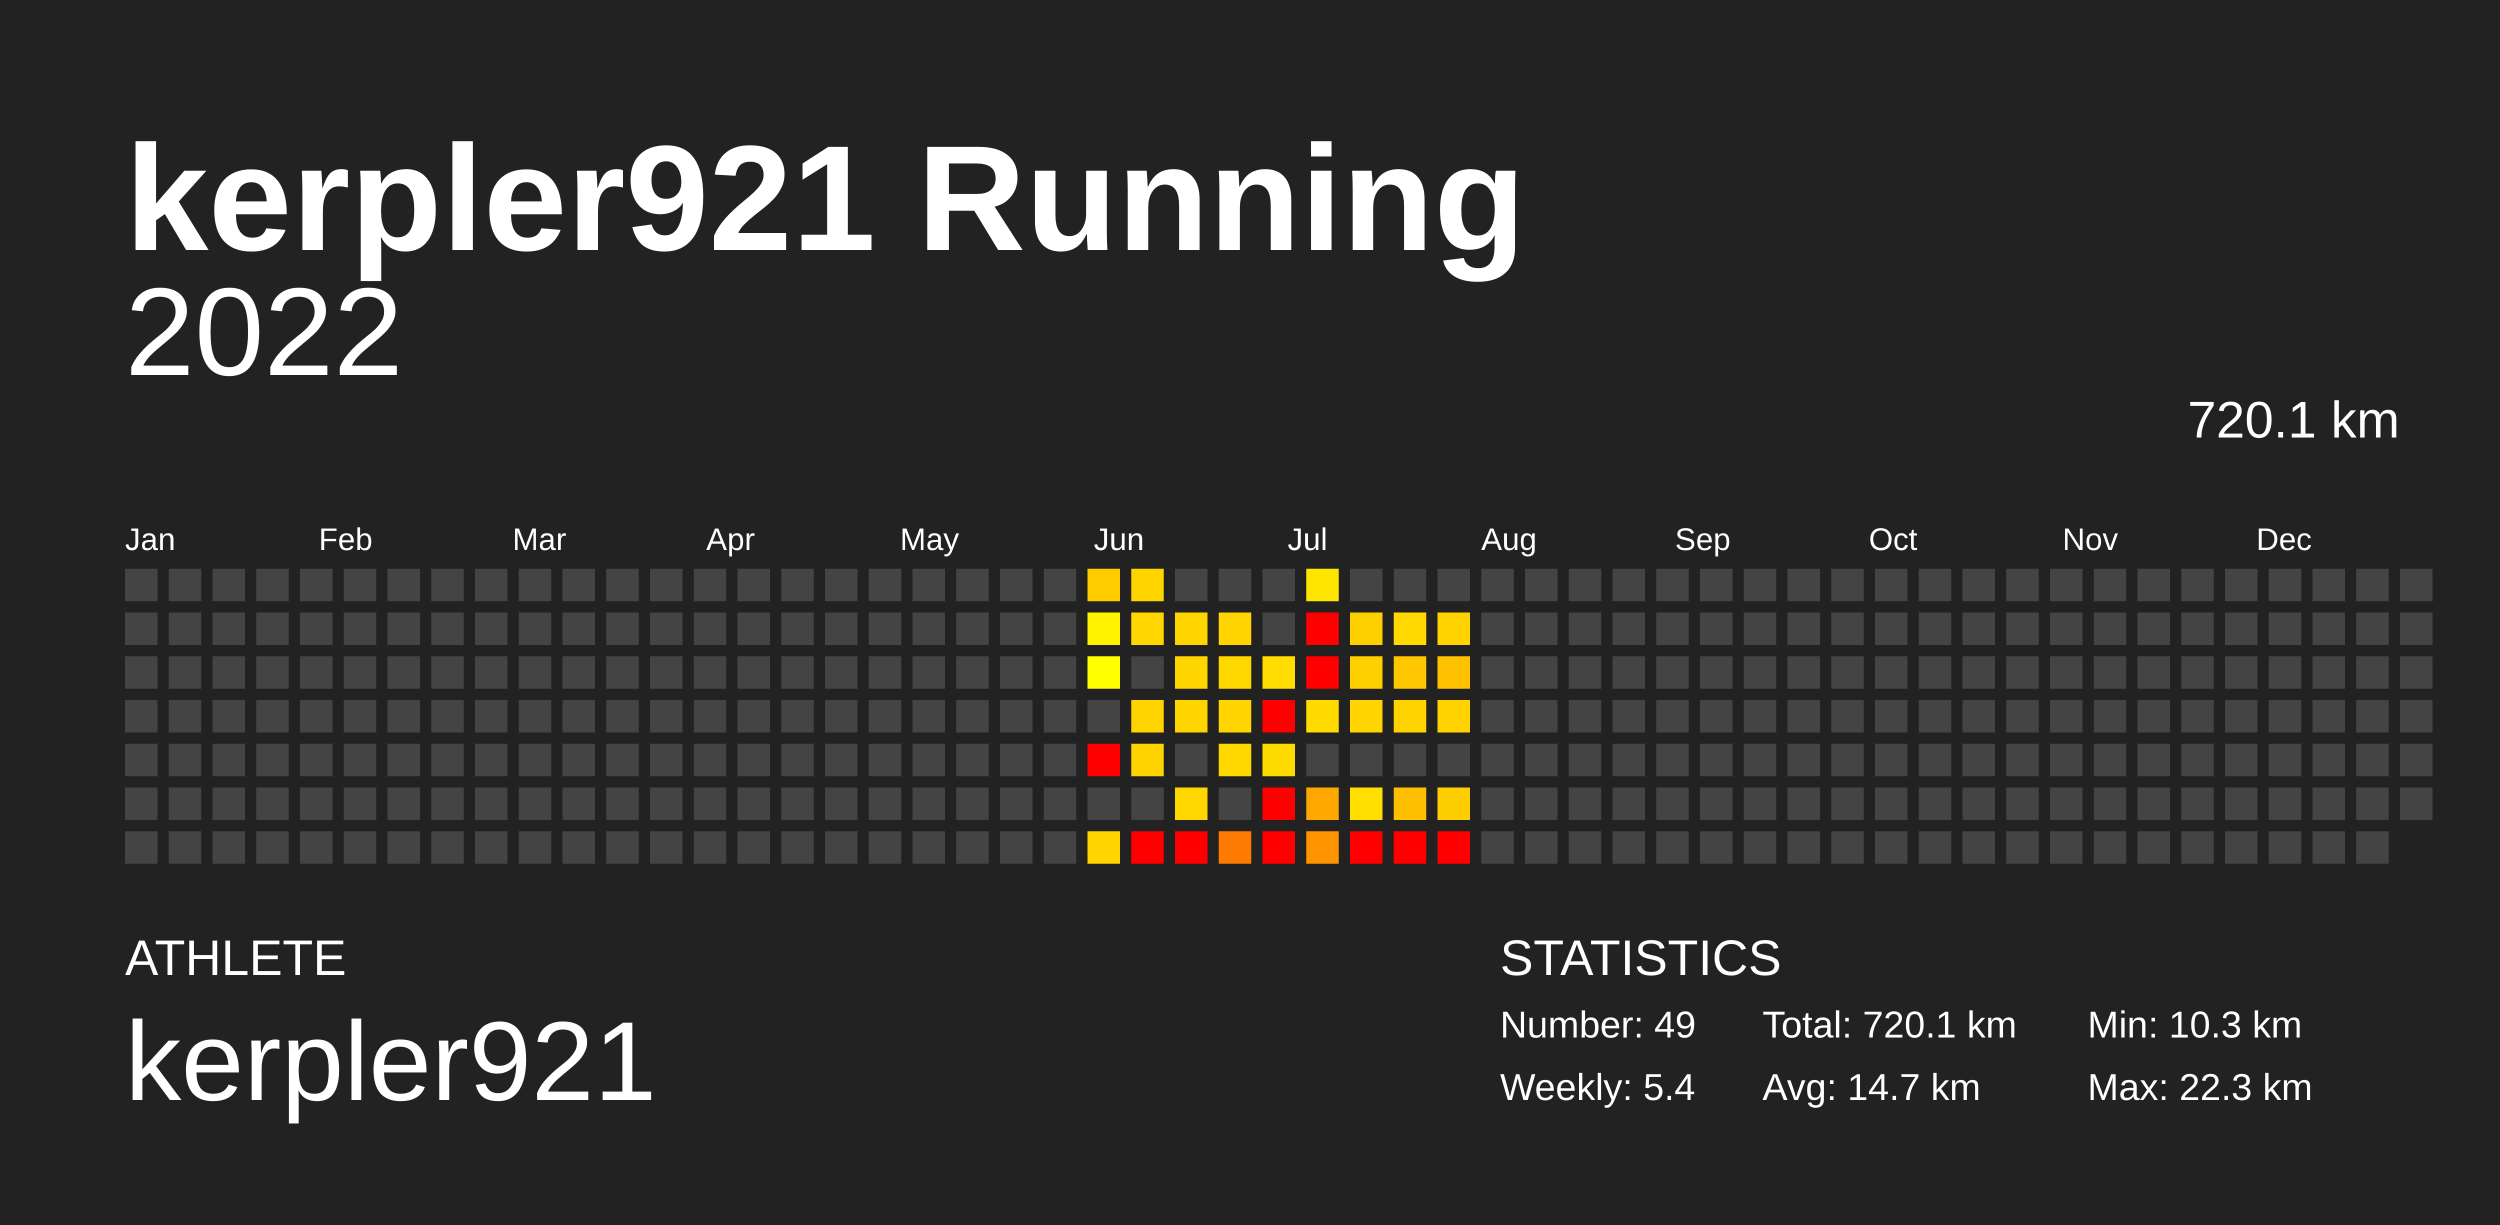
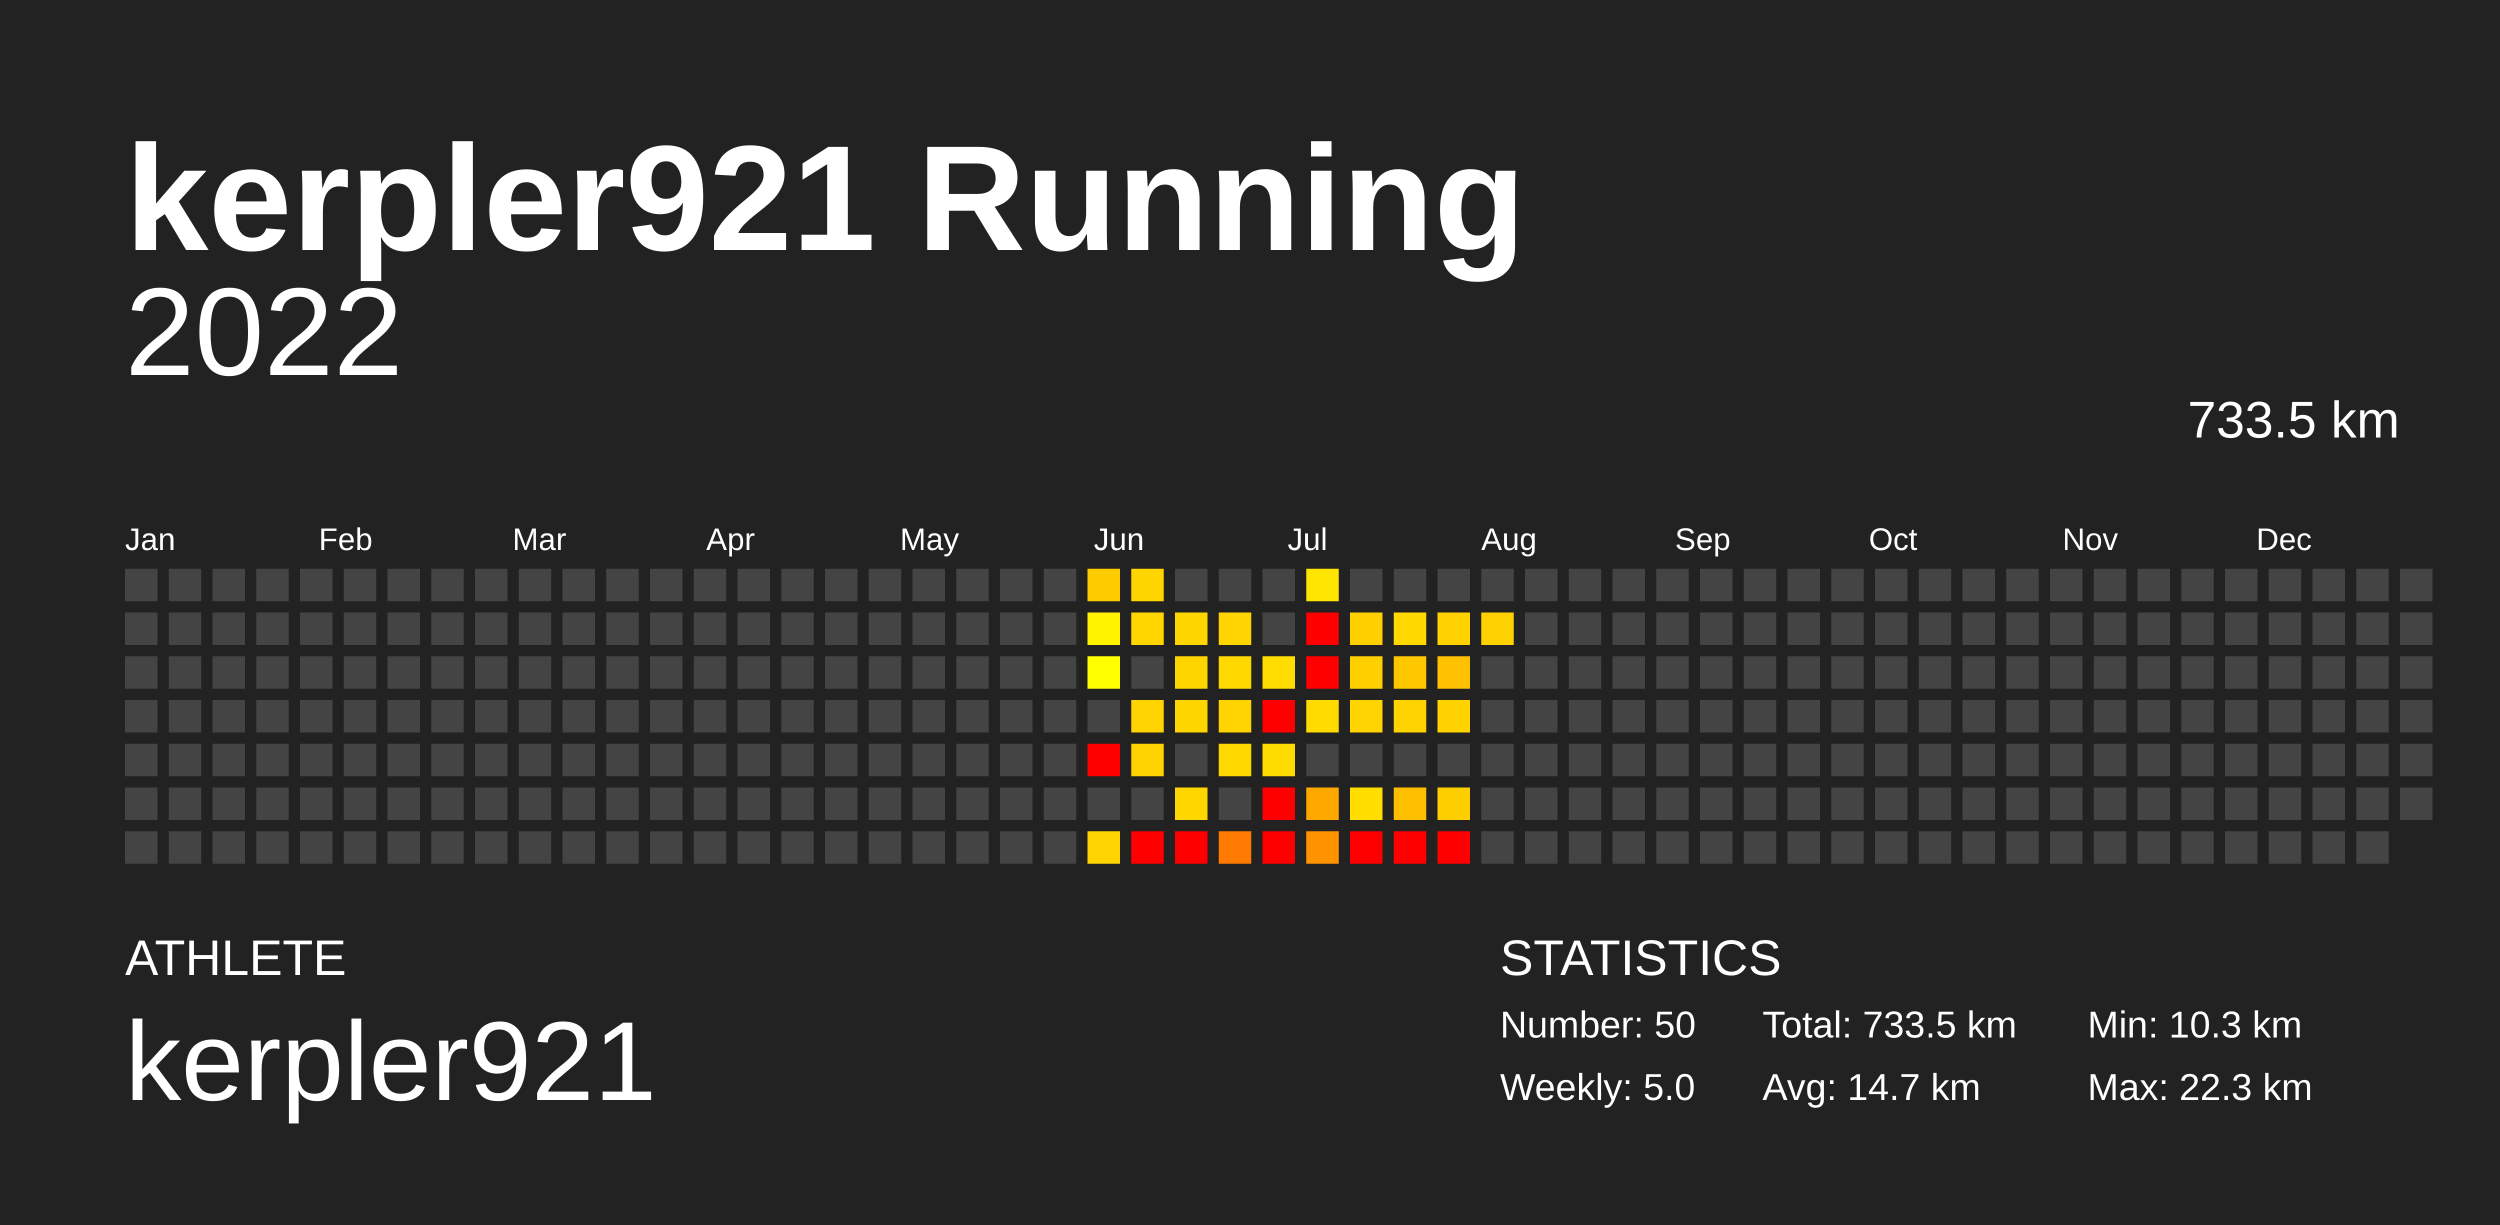
<svg xmlns="http://www.w3.org/2000/svg" baseProfile="full" height="98mm" version="1.1" viewBox="0,0,200,98" width="200mm">
  <defs />
  <rect fill="#222222" height="98" width="200" x="0" y="0" />
  <text fill="#FFFFFF" style="font-size:12px; font-family:Arial; font-weight:bold;" x="10" y="20">kerpler921 Running</text>
  <text fill="#FFFFFF" style="font-size:4px; font-family:Arial" x="10" y="78">ATHLETE</text>
  <text fill="#FFFFFF" style="font-size:9px; font-family:Arial" x="10" y="88">kerpler921</text>
  <text fill="#FFFFFF" style="font-size:4px; font-family:Arial" x="120" y="78">STATISTICS</text>
-   <text fill="#FFFFFF" style="font-size:3px; font-family:Arial" x="120" y="83">Number: 49</text>
-   <text fill="#FFFFFF" style="font-size:3px; font-family:Arial" x="120" y="88">Weekly: 5.4</text>
-   <text fill="#FFFFFF" style="font-size:3px; font-family:Arial" x="141" y="83">Total: 720.1 km</text>
+   <text fill="#FFFFFF" style="font-size:3px; font-family:Arial" x="120" y="83">Number: 50</text>
+   <text fill="#FFFFFF" style="font-size:3px; font-family:Arial" x="120" y="88">Weekly: 5.0</text>
+   <text fill="#FFFFFF" style="font-size:3px; font-family:Arial" x="141" y="83">Total: 733.5 km</text>
  <text fill="#FFFFFF" style="font-size:3px; font-family:Arial" x="141" y="88">Avg: 14.7 km</text>
  <text fill="#FFFFFF" style="font-size:3px; font-family:Arial" x="167" y="83">Min: 10.3 km</text>
  <text fill="#FFFFFF" style="font-size:3px; font-family:Arial" x="167" y="88">Max: 22.3 km</text>
  <text alignment-baseline="hanging" fill="#FFFFFF" style="font-size:10.0px; font-family:Arial;" x="10" y="30">2022</text>
-   <text alignment-baseline="hanging" fill="#FFFFFF" style="font-size:4.125px; font-family:Arial;" x="175" y="35">720.1 km</text>
+   <text alignment-baseline="hanging" fill="#FFFFFF" style="font-size:4.125px; font-family:Arial;" x="175" y="35">733.5 km</text>
  <text fill="#FFFFFF" style="font-size:2.5px; font-family:Arial" x="10.0" y="44">Jan</text>
  <text fill="#FFFFFF" style="font-size:2.5px; font-family:Arial" x="25.5" y="44">Feb</text>
  <text fill="#FFFFFF" style="font-size:2.5px; font-family:Arial" x="41.0" y="44">Mar</text>
  <text fill="#FFFFFF" style="font-size:2.5px; font-family:Arial" x="56.5" y="44">Apr</text>
  <text fill="#FFFFFF" style="font-size:2.5px; font-family:Arial" x="72.0" y="44">May</text>
  <text fill="#FFFFFF" style="font-size:2.5px; font-family:Arial" x="87.5" y="44">Jun</text>
  <text fill="#FFFFFF" style="font-size:2.5px; font-family:Arial" x="103.0" y="44">Jul</text>
  <text fill="#FFFFFF" style="font-size:2.5px; font-family:Arial" x="118.5" y="44">Aug</text>
  <text fill="#FFFFFF" style="font-size:2.5px; font-family:Arial" x="134.0" y="44">Sep</text>
  <text fill="#FFFFFF" style="font-size:2.5px; font-family:Arial" x="149.5" y="44">Oct</text>
  <text fill="#FFFFFF" style="font-size:2.5px; font-family:Arial" x="165.0" y="44">Nov</text>
  <text fill="#FFFFFF" style="font-size:2.5px; font-family:Arial" x="180.5" y="44">Dec</text>
  <rect fill="#444444" height="2.6" width="2.6" x="10.0" y="45.5" />
  <rect fill="#444444" height="2.6" width="2.6" x="10.0" y="49.0" />
  <rect fill="#444444" height="2.6" width="2.6" x="10.0" y="52.5" />
  <rect fill="#444444" height="2.6" width="2.6" x="10.0" y="56.0" />
  <rect fill="#444444" height="2.6" width="2.6" x="10.0" y="59.5" />
  <rect fill="#444444" height="2.6" width="2.6" x="10.0" y="63.0" />
  <rect fill="#444444" height="2.6" width="2.6" x="10.0" y="66.5" />
  <rect fill="#444444" height="2.6" width="2.6" x="13.5" y="45.5" />
  <rect fill="#444444" height="2.6" width="2.6" x="13.5" y="49.0" />
  <rect fill="#444444" height="2.6" width="2.6" x="13.5" y="52.5" />
  <rect fill="#444444" height="2.6" width="2.6" x="13.5" y="56.0" />
  <rect fill="#444444" height="2.6" width="2.6" x="13.5" y="59.5" />
  <rect fill="#444444" height="2.6" width="2.6" x="13.5" y="63.0" />
  <rect fill="#444444" height="2.6" width="2.6" x="13.5" y="66.5" />
  <rect fill="#444444" height="2.6" width="2.6" x="17.0" y="45.5" />
  <rect fill="#444444" height="2.6" width="2.6" x="17.0" y="49.0" />
  <rect fill="#444444" height="2.6" width="2.6" x="17.0" y="52.5" />
  <rect fill="#444444" height="2.6" width="2.6" x="17.0" y="56.0" />
  <rect fill="#444444" height="2.6" width="2.6" x="17.0" y="59.5" />
  <rect fill="#444444" height="2.6" width="2.6" x="17.0" y="63.0" />
  <rect fill="#444444" height="2.6" width="2.6" x="17.0" y="66.5" />
  <rect fill="#444444" height="2.6" width="2.6" x="20.5" y="45.5" />
  <rect fill="#444444" height="2.6" width="2.6" x="20.5" y="49.0" />
  <rect fill="#444444" height="2.6" width="2.6" x="20.5" y="52.5" />
  <rect fill="#444444" height="2.6" width="2.6" x="20.5" y="56.0" />
  <rect fill="#444444" height="2.6" width="2.6" x="20.5" y="59.5" />
  <rect fill="#444444" height="2.6" width="2.6" x="20.5" y="63.0" />
  <rect fill="#444444" height="2.6" width="2.6" x="20.5" y="66.5" />
  <rect fill="#444444" height="2.6" width="2.6" x="24.0" y="45.5" />
  <rect fill="#444444" height="2.6" width="2.6" x="24.0" y="49.0" />
  <rect fill="#444444" height="2.6" width="2.6" x="24.0" y="52.5" />
  <rect fill="#444444" height="2.6" width="2.6" x="24.0" y="56.0" />
  <rect fill="#444444" height="2.6" width="2.6" x="24.0" y="59.5" />
  <rect fill="#444444" height="2.6" width="2.6" x="24.0" y="63.0" />
  <rect fill="#444444" height="2.6" width="2.6" x="24.0" y="66.5" />
  <rect fill="#444444" height="2.6" width="2.6" x="27.5" y="45.5" />
  <rect fill="#444444" height="2.6" width="2.6" x="27.5" y="49.0" />
  <rect fill="#444444" height="2.6" width="2.6" x="27.5" y="52.5" />
  <rect fill="#444444" height="2.6" width="2.6" x="27.5" y="56.0" />
  <rect fill="#444444" height="2.6" width="2.6" x="27.5" y="59.5" />
  <rect fill="#444444" height="2.6" width="2.6" x="27.5" y="63.0" />
  <rect fill="#444444" height="2.6" width="2.6" x="27.5" y="66.5" />
  <rect fill="#444444" height="2.6" width="2.6" x="31.0" y="45.5" />
  <rect fill="#444444" height="2.6" width="2.6" x="31.0" y="49.0" />
  <rect fill="#444444" height="2.6" width="2.6" x="31.0" y="52.5" />
  <rect fill="#444444" height="2.6" width="2.6" x="31.0" y="56.0" />
  <rect fill="#444444" height="2.6" width="2.6" x="31.0" y="59.5" />
  <rect fill="#444444" height="2.6" width="2.6" x="31.0" y="63.0" />
  <rect fill="#444444" height="2.6" width="2.6" x="31.0" y="66.5" />
  <rect fill="#444444" height="2.6" width="2.6" x="34.5" y="45.5" />
  <rect fill="#444444" height="2.6" width="2.6" x="34.5" y="49.0" />
  <rect fill="#444444" height="2.6" width="2.6" x="34.5" y="52.5" />
  <rect fill="#444444" height="2.6" width="2.6" x="34.5" y="56.0" />
  <rect fill="#444444" height="2.6" width="2.6" x="34.5" y="59.5" />
  <rect fill="#444444" height="2.6" width="2.6" x="34.5" y="63.0" />
  <rect fill="#444444" height="2.6" width="2.6" x="34.5" y="66.5" />
  <rect fill="#444444" height="2.6" width="2.6" x="38.0" y="45.5" />
  <rect fill="#444444" height="2.6" width="2.6" x="38.0" y="49.0" />
  <rect fill="#444444" height="2.6" width="2.6" x="38.0" y="52.5" />
  <rect fill="#444444" height="2.6" width="2.6" x="38.0" y="56.0" />
  <rect fill="#444444" height="2.6" width="2.6" x="38.0" y="59.5" />
  <rect fill="#444444" height="2.6" width="2.6" x="38.0" y="63.0" />
  <rect fill="#444444" height="2.6" width="2.6" x="38.0" y="66.5" />
  <rect fill="#444444" height="2.6" width="2.6" x="41.5" y="45.5" />
  <rect fill="#444444" height="2.6" width="2.6" x="41.5" y="49.0" />
  <rect fill="#444444" height="2.6" width="2.6" x="41.5" y="52.5" />
  <rect fill="#444444" height="2.6" width="2.6" x="41.5" y="56.0" />
  <rect fill="#444444" height="2.6" width="2.6" x="41.5" y="59.5" />
  <rect fill="#444444" height="2.6" width="2.6" x="41.5" y="63.0" />
  <rect fill="#444444" height="2.6" width="2.6" x="41.5" y="66.5" />
  <rect fill="#444444" height="2.6" width="2.6" x="45.0" y="45.5" />
  <rect fill="#444444" height="2.6" width="2.6" x="45.0" y="49.0" />
  <rect fill="#444444" height="2.6" width="2.6" x="45.0" y="52.5" />
  <rect fill="#444444" height="2.6" width="2.6" x="45.0" y="56.0" />
  <rect fill="#444444" height="2.6" width="2.6" x="45.0" y="59.5" />
  <rect fill="#444444" height="2.6" width="2.6" x="45.0" y="63.0" />
  <rect fill="#444444" height="2.6" width="2.6" x="45.0" y="66.5" />
  <rect fill="#444444" height="2.6" width="2.6" x="48.5" y="45.5" />
  <rect fill="#444444" height="2.6" width="2.6" x="48.5" y="49.0" />
  <rect fill="#444444" height="2.6" width="2.6" x="48.5" y="52.5" />
  <rect fill="#444444" height="2.6" width="2.6" x="48.5" y="56.0" />
  <rect fill="#444444" height="2.6" width="2.6" x="48.5" y="59.5" />
  <rect fill="#444444" height="2.6" width="2.6" x="48.5" y="63.0" />
  <rect fill="#444444" height="2.6" width="2.6" x="48.5" y="66.5" />
  <rect fill="#444444" height="2.6" width="2.6" x="52.0" y="45.5" />
  <rect fill="#444444" height="2.6" width="2.6" x="52.0" y="49.0" />
  <rect fill="#444444" height="2.6" width="2.6" x="52.0" y="52.5" />
  <rect fill="#444444" height="2.6" width="2.6" x="52.0" y="56.0" />
  <rect fill="#444444" height="2.6" width="2.6" x="52.0" y="59.5" />
  <rect fill="#444444" height="2.6" width="2.6" x="52.0" y="63.0" />
  <rect fill="#444444" height="2.6" width="2.6" x="52.0" y="66.5" />
  <rect fill="#444444" height="2.6" width="2.6" x="55.5" y="45.5" />
  <rect fill="#444444" height="2.6" width="2.6" x="55.5" y="49.0" />
  <rect fill="#444444" height="2.6" width="2.6" x="55.5" y="52.5" />
  <rect fill="#444444" height="2.6" width="2.6" x="55.5" y="56.0" />
  <rect fill="#444444" height="2.6" width="2.6" x="55.5" y="59.5" />
  <rect fill="#444444" height="2.6" width="2.6" x="55.5" y="63.0" />
  <rect fill="#444444" height="2.6" width="2.6" x="55.5" y="66.5" />
  <rect fill="#444444" height="2.6" width="2.6" x="59.0" y="45.5" />
  <rect fill="#444444" height="2.6" width="2.6" x="59.0" y="49.0" />
  <rect fill="#444444" height="2.6" width="2.6" x="59.0" y="52.5" />
  <rect fill="#444444" height="2.6" width="2.6" x="59.0" y="56.0" />
  <rect fill="#444444" height="2.6" width="2.6" x="59.0" y="59.5" />
  <rect fill="#444444" height="2.6" width="2.6" x="59.0" y="63.0" />
  <rect fill="#444444" height="2.6" width="2.6" x="59.0" y="66.5" />
  <rect fill="#444444" height="2.6" width="2.6" x="62.5" y="45.5" />
  <rect fill="#444444" height="2.6" width="2.6" x="62.5" y="49.0" />
  <rect fill="#444444" height="2.6" width="2.6" x="62.5" y="52.5" />
  <rect fill="#444444" height="2.6" width="2.6" x="62.5" y="56.0" />
  <rect fill="#444444" height="2.6" width="2.6" x="62.5" y="59.5" />
  <rect fill="#444444" height="2.6" width="2.6" x="62.5" y="63.0" />
  <rect fill="#444444" height="2.6" width="2.6" x="62.5" y="66.5" />
  <rect fill="#444444" height="2.6" width="2.6" x="66.0" y="45.5" />
  <rect fill="#444444" height="2.6" width="2.6" x="66.0" y="49.0" />
  <rect fill="#444444" height="2.6" width="2.6" x="66.0" y="52.5" />
  <rect fill="#444444" height="2.6" width="2.6" x="66.0" y="56.0" />
  <rect fill="#444444" height="2.6" width="2.6" x="66.0" y="59.5" />
  <rect fill="#444444" height="2.6" width="2.6" x="66.0" y="63.0" />
  <rect fill="#444444" height="2.6" width="2.6" x="66.0" y="66.5" />
  <rect fill="#444444" height="2.6" width="2.6" x="69.5" y="45.5" />
  <rect fill="#444444" height="2.6" width="2.6" x="69.5" y="49.0" />
  <rect fill="#444444" height="2.6" width="2.6" x="69.5" y="52.5" />
  <rect fill="#444444" height="2.6" width="2.6" x="69.5" y="56.0" />
  <rect fill="#444444" height="2.6" width="2.6" x="69.5" y="59.5" />
  <rect fill="#444444" height="2.6" width="2.6" x="69.5" y="63.0" />
  <rect fill="#444444" height="2.6" width="2.6" x="69.5" y="66.5" />
  <rect fill="#444444" height="2.6" width="2.6" x="73.0" y="45.5" />
  <rect fill="#444444" height="2.6" width="2.6" x="73.0" y="49.0" />
  <rect fill="#444444" height="2.6" width="2.6" x="73.0" y="52.5" />
  <rect fill="#444444" height="2.6" width="2.6" x="73.0" y="56.0" />
  <rect fill="#444444" height="2.6" width="2.6" x="73.0" y="59.5" />
  <rect fill="#444444" height="2.6" width="2.6" x="73.0" y="63.0" />
  <rect fill="#444444" height="2.6" width="2.6" x="73.0" y="66.5" />
  <rect fill="#444444" height="2.6" width="2.6" x="76.5" y="45.5" />
  <rect fill="#444444" height="2.6" width="2.6" x="76.5" y="49.0" />
  <rect fill="#444444" height="2.6" width="2.6" x="76.5" y="52.5" />
  <rect fill="#444444" height="2.6" width="2.6" x="76.5" y="56.0" />
  <rect fill="#444444" height="2.6" width="2.6" x="76.5" y="59.5" />
  <rect fill="#444444" height="2.6" width="2.6" x="76.5" y="63.0" />
  <rect fill="#444444" height="2.6" width="2.6" x="76.5" y="66.5" />
  <rect fill="#444444" height="2.6" width="2.6" x="80.0" y="45.5" />
  <rect fill="#444444" height="2.6" width="2.6" x="80.0" y="49.0" />
  <rect fill="#444444" height="2.6" width="2.6" x="80.0" y="52.5" />
  <rect fill="#444444" height="2.6" width="2.6" x="80.0" y="56.0" />
  <rect fill="#444444" height="2.6" width="2.6" x="80.0" y="59.5" />
  <rect fill="#444444" height="2.6" width="2.6" x="80.0" y="63.0" />
  <rect fill="#444444" height="2.6" width="2.6" x="80.0" y="66.5" />
  <rect fill="#444444" height="2.6" width="2.6" x="83.5" y="45.5" />
  <rect fill="#444444" height="2.6" width="2.6" x="83.5" y="49.0" />
  <rect fill="#444444" height="2.6" width="2.6" x="83.5" y="52.5" />
  <rect fill="#444444" height="2.6" width="2.6" x="83.5" y="56.0" />
  <rect fill="#444444" height="2.6" width="2.6" x="83.5" y="59.5" />
  <rect fill="#444444" height="2.6" width="2.6" x="83.5" y="63.0" />
  <rect fill="#444444" height="2.6" width="2.6" x="83.5" y="66.5" />
  <rect fill="#ffcc00" height="2.6" width="2.6" x="87.0" y="45.5" />
  <rect fill="#fff300" height="2.6" width="2.6" x="87.0" y="49.0" />
  <rect fill="#ffff00" height="2.6" width="2.6" x="87.0" y="52.5" />
  <rect fill="#444444" height="2.6" width="2.6" x="87.0" y="56.0" />
  <rect fill="red" height="2.6" width="2.6" x="87.0" y="59.5" />
  <rect fill="#444444" height="2.6" width="2.6" x="87.0" y="63.0" />
  <rect fill="#ffd400" height="2.6" width="2.6" x="87.0" y="66.5" />
  <rect fill="#ffd500" height="2.6" width="2.6" x="90.5" y="45.5" />
  <rect fill="#ffd600" height="2.6" width="2.6" x="90.5" y="49.0" />
  <rect fill="#444444" height="2.6" width="2.6" x="90.5" y="52.5" />
  <rect fill="#ffd400" height="2.6" width="2.6" x="90.5" y="56.0" />
  <rect fill="#ffd300" height="2.6" width="2.6" x="90.5" y="59.5" />
  <rect fill="#444444" height="2.6" width="2.6" x="90.5" y="63.0" />
  <rect fill="red" height="2.6" width="2.6" x="90.5" y="66.5" />
  <rect fill="#444444" height="2.6" width="2.6" x="94.0" y="45.5" />
  <rect fill="#ffd500" height="2.6" width="2.6" x="94.0" y="49.0" />
  <rect fill="#ffd500" height="2.6" width="2.6" x="94.0" y="52.5" />
  <rect fill="#ffd500" height="2.6" width="2.6" x="94.0" y="56.0" />
  <rect fill="#444444" height="2.6" width="2.6" x="94.0" y="59.5" />
  <rect fill="#ffd700" height="2.6" width="2.6" x="94.0" y="63.0" />
  <rect fill="red" height="2.6" width="2.6" x="94.0" y="66.5" />
  <rect fill="#444444" height="2.6" width="2.6" x="97.5" y="45.5" />
  <rect fill="#ffd400" height="2.6" width="2.6" x="97.5" y="49.0" />
  <rect fill="#ffd800" height="2.6" width="2.6" x="97.5" y="52.5" />
  <rect fill="#ffd400" height="2.6" width="2.6" x="97.5" y="56.0" />
  <rect fill="#ffd800" height="2.6" width="2.6" x="97.5" y="59.5" />
  <rect fill="#444444" height="2.6" width="2.6" x="97.5" y="63.0" />
  <rect fill="#ff7a00" height="2.6" width="2.6" x="97.5" y="66.5" />
  <rect fill="#444444" height="2.6" width="2.6" x="101.0" y="45.5" />
  <rect fill="#444444" height="2.6" width="2.6" x="101.0" y="49.0" />
  <rect fill="#ffdd00" height="2.6" width="2.6" x="101.0" y="52.5" />
  <rect fill="red" height="2.6" width="2.6" x="101.0" y="56.0" />
  <rect fill="#ffdc00" height="2.6" width="2.6" x="101.0" y="59.5" />
  <rect fill="red" height="2.6" width="2.6" x="101.0" y="63.0" />
  <rect fill="red" height="2.6" width="2.6" x="101.0" y="66.5" />
  <rect fill="#ffe600" height="2.6" width="2.6" x="104.5" y="45.5" />
  <rect fill="red" height="2.6" width="2.6" x="104.5" y="49.0" />
  <rect fill="red" height="2.6" width="2.6" x="104.5" y="52.5" />
  <rect fill="#ffdb00" height="2.6" width="2.6" x="104.5" y="56.0" />
  <rect fill="#444444" height="2.6" width="2.6" x="104.5" y="59.5" />
  <rect fill="#ffa800" height="2.6" width="2.6" x="104.5" y="63.0" />
  <rect fill="#ff9300" height="2.6" width="2.6" x="104.5" y="66.5" />
  <rect fill="#444444" height="2.6" width="2.6" x="108.0" y="45.5" />
  <rect fill="#ffd000" height="2.6" width="2.6" x="108.0" y="49.0" />
  <rect fill="#ffd000" height="2.6" width="2.6" x="108.0" y="52.5" />
  <rect fill="#ffd400" height="2.6" width="2.6" x="108.0" y="56.0" />
  <rect fill="#444444" height="2.6" width="2.6" x="108.0" y="59.5" />
  <rect fill="#ffde00" height="2.6" width="2.6" x="108.0" y="63.0" />
  <rect fill="red" height="2.6" width="2.6" x="108.0" y="66.5" />
  <rect fill="#444444" height="2.6" width="2.6" x="111.5" y="45.5" />
  <rect fill="#ffd900" height="2.6" width="2.6" x="111.5" y="49.0" />
  <rect fill="#ffc700" height="2.6" width="2.6" x="111.5" y="52.5" />
  <rect fill="#ffd300" height="2.6" width="2.6" x="111.5" y="56.0" />
  <rect fill="#444444" height="2.6" width="2.6" x="111.5" y="59.5" />
  <rect fill="#ffbf00" height="2.6" width="2.6" x="111.5" y="63.0" />
  <rect fill="red" height="2.6" width="2.6" x="111.5" y="66.5" />
  <rect fill="#444444" height="2.6" width="2.6" x="115.0" y="45.5" />
  <rect fill="#ffd200" height="2.6" width="2.6" x="115.0" y="49.0" />
  <rect fill="#ffc100" height="2.6" width="2.6" x="115.0" y="52.5" />
  <rect fill="#ffd200" height="2.6" width="2.6" x="115.0" y="56.0" />
  <rect fill="#444444" height="2.6" width="2.6" x="115.0" y="59.5" />
  <rect fill="#ffce00" height="2.6" width="2.6" x="115.0" y="63.0" />
  <rect fill="red" height="2.6" width="2.6" x="115.0" y="66.5" />
  <rect fill="#444444" height="2.6" width="2.6" x="118.5" y="45.5" />
-   <rect fill="#444444" height="2.6" width="2.6" x="118.5" y="49.0" />
+   <rect fill="#ffd100" height="2.6" width="2.6" x="118.5" y="49.0" />
  <rect fill="#444444" height="2.6" width="2.6" x="118.5" y="52.5" />
  <rect fill="#444444" height="2.6" width="2.6" x="118.5" y="56.0" />
  <rect fill="#444444" height="2.6" width="2.6" x="118.5" y="59.5" />
  <rect fill="#444444" height="2.6" width="2.6" x="118.5" y="63.0" />
  <rect fill="#444444" height="2.6" width="2.6" x="118.5" y="66.5" />
  <rect fill="#444444" height="2.6" width="2.6" x="122.0" y="45.5" />
  <rect fill="#444444" height="2.6" width="2.6" x="122.0" y="49.0" />
  <rect fill="#444444" height="2.6" width="2.6" x="122.0" y="52.5" />
  <rect fill="#444444" height="2.6" width="2.6" x="122.0" y="56.0" />
  <rect fill="#444444" height="2.6" width="2.6" x="122.0" y="59.5" />
  <rect fill="#444444" height="2.6" width="2.6" x="122.0" y="63.0" />
  <rect fill="#444444" height="2.6" width="2.6" x="122.0" y="66.5" />
  <rect fill="#444444" height="2.6" width="2.6" x="125.5" y="45.5" />
  <rect fill="#444444" height="2.6" width="2.6" x="125.5" y="49.0" />
  <rect fill="#444444" height="2.6" width="2.6" x="125.5" y="52.5" />
  <rect fill="#444444" height="2.6" width="2.6" x="125.5" y="56.0" />
  <rect fill="#444444" height="2.6" width="2.6" x="125.5" y="59.5" />
  <rect fill="#444444" height="2.6" width="2.6" x="125.5" y="63.0" />
  <rect fill="#444444" height="2.6" width="2.6" x="125.5" y="66.5" />
  <rect fill="#444444" height="2.6" width="2.6" x="129.0" y="45.5" />
  <rect fill="#444444" height="2.6" width="2.6" x="129.0" y="49.0" />
  <rect fill="#444444" height="2.6" width="2.6" x="129.0" y="52.5" />
  <rect fill="#444444" height="2.6" width="2.6" x="129.0" y="56.0" />
  <rect fill="#444444" height="2.6" width="2.6" x="129.0" y="59.5" />
  <rect fill="#444444" height="2.6" width="2.6" x="129.0" y="63.0" />
  <rect fill="#444444" height="2.6" width="2.6" x="129.0" y="66.5" />
  <rect fill="#444444" height="2.6" width="2.6" x="132.5" y="45.5" />
  <rect fill="#444444" height="2.6" width="2.6" x="132.5" y="49.0" />
  <rect fill="#444444" height="2.6" width="2.6" x="132.5" y="52.5" />
  <rect fill="#444444" height="2.6" width="2.6" x="132.5" y="56.0" />
  <rect fill="#444444" height="2.6" width="2.6" x="132.5" y="59.5" />
  <rect fill="#444444" height="2.6" width="2.6" x="132.5" y="63.0" />
  <rect fill="#444444" height="2.6" width="2.6" x="132.5" y="66.5" />
  <rect fill="#444444" height="2.6" width="2.6" x="136.0" y="45.5" />
  <rect fill="#444444" height="2.6" width="2.6" x="136.0" y="49.0" />
  <rect fill="#444444" height="2.6" width="2.6" x="136.0" y="52.5" />
  <rect fill="#444444" height="2.6" width="2.6" x="136.0" y="56.0" />
  <rect fill="#444444" height="2.6" width="2.6" x="136.0" y="59.5" />
  <rect fill="#444444" height="2.6" width="2.6" x="136.0" y="63.0" />
  <rect fill="#444444" height="2.6" width="2.6" x="136.0" y="66.5" />
  <rect fill="#444444" height="2.6" width="2.6" x="139.5" y="45.5" />
  <rect fill="#444444" height="2.6" width="2.6" x="139.5" y="49.0" />
  <rect fill="#444444" height="2.6" width="2.6" x="139.5" y="52.5" />
  <rect fill="#444444" height="2.6" width="2.6" x="139.5" y="56.0" />
  <rect fill="#444444" height="2.6" width="2.6" x="139.5" y="59.5" />
  <rect fill="#444444" height="2.6" width="2.6" x="139.5" y="63.0" />
  <rect fill="#444444" height="2.6" width="2.6" x="139.5" y="66.5" />
  <rect fill="#444444" height="2.6" width="2.6" x="143.0" y="45.5" />
  <rect fill="#444444" height="2.6" width="2.6" x="143.0" y="49.0" />
  <rect fill="#444444" height="2.6" width="2.6" x="143.0" y="52.5" />
  <rect fill="#444444" height="2.6" width="2.6" x="143.0" y="56.0" />
  <rect fill="#444444" height="2.6" width="2.6" x="143.0" y="59.5" />
  <rect fill="#444444" height="2.6" width="2.6" x="143.0" y="63.0" />
  <rect fill="#444444" height="2.6" width="2.6" x="143.0" y="66.5" />
  <rect fill="#444444" height="2.6" width="2.6" x="146.5" y="45.5" />
  <rect fill="#444444" height="2.6" width="2.6" x="146.5" y="49.0" />
  <rect fill="#444444" height="2.6" width="2.6" x="146.5" y="52.5" />
  <rect fill="#444444" height="2.6" width="2.6" x="146.5" y="56.0" />
  <rect fill="#444444" height="2.6" width="2.6" x="146.5" y="59.5" />
  <rect fill="#444444" height="2.6" width="2.6" x="146.5" y="63.0" />
  <rect fill="#444444" height="2.6" width="2.6" x="146.5" y="66.5" />
  <rect fill="#444444" height="2.6" width="2.6" x="150.0" y="45.5" />
  <rect fill="#444444" height="2.6" width="2.6" x="150.0" y="49.0" />
  <rect fill="#444444" height="2.6" width="2.6" x="150.0" y="52.5" />
  <rect fill="#444444" height="2.6" width="2.6" x="150.0" y="56.0" />
  <rect fill="#444444" height="2.6" width="2.6" x="150.0" y="59.5" />
  <rect fill="#444444" height="2.6" width="2.6" x="150.0" y="63.0" />
  <rect fill="#444444" height="2.6" width="2.6" x="150.0" y="66.5" />
  <rect fill="#444444" height="2.6" width="2.6" x="153.5" y="45.5" />
  <rect fill="#444444" height="2.6" width="2.6" x="153.5" y="49.0" />
  <rect fill="#444444" height="2.6" width="2.6" x="153.5" y="52.5" />
  <rect fill="#444444" height="2.6" width="2.6" x="153.5" y="56.0" />
  <rect fill="#444444" height="2.6" width="2.6" x="153.5" y="59.5" />
  <rect fill="#444444" height="2.6" width="2.6" x="153.5" y="63.0" />
  <rect fill="#444444" height="2.6" width="2.6" x="153.5" y="66.5" />
  <rect fill="#444444" height="2.6" width="2.6" x="157.0" y="45.5" />
  <rect fill="#444444" height="2.6" width="2.6" x="157.0" y="49.0" />
  <rect fill="#444444" height="2.6" width="2.6" x="157.0" y="52.5" />
  <rect fill="#444444" height="2.6" width="2.6" x="157.0" y="56.0" />
  <rect fill="#444444" height="2.6" width="2.6" x="157.0" y="59.5" />
  <rect fill="#444444" height="2.6" width="2.6" x="157.0" y="63.0" />
  <rect fill="#444444" height="2.6" width="2.6" x="157.0" y="66.5" />
  <rect fill="#444444" height="2.6" width="2.6" x="160.5" y="45.5" />
  <rect fill="#444444" height="2.6" width="2.6" x="160.5" y="49.0" />
  <rect fill="#444444" height="2.6" width="2.6" x="160.5" y="52.5" />
  <rect fill="#444444" height="2.6" width="2.6" x="160.5" y="56.0" />
  <rect fill="#444444" height="2.6" width="2.6" x="160.5" y="59.5" />
  <rect fill="#444444" height="2.6" width="2.6" x="160.5" y="63.0" />
  <rect fill="#444444" height="2.6" width="2.6" x="160.5" y="66.5" />
  <rect fill="#444444" height="2.6" width="2.6" x="164.0" y="45.5" />
  <rect fill="#444444" height="2.6" width="2.6" x="164.0" y="49.0" />
  <rect fill="#444444" height="2.6" width="2.6" x="164.0" y="52.5" />
  <rect fill="#444444" height="2.6" width="2.6" x="164.0" y="56.0" />
  <rect fill="#444444" height="2.6" width="2.6" x="164.0" y="59.5" />
  <rect fill="#444444" height="2.6" width="2.6" x="164.0" y="63.0" />
  <rect fill="#444444" height="2.6" width="2.6" x="164.0" y="66.5" />
  <rect fill="#444444" height="2.6" width="2.6" x="167.5" y="45.5" />
  <rect fill="#444444" height="2.6" width="2.6" x="167.5" y="49.0" />
  <rect fill="#444444" height="2.6" width="2.6" x="167.5" y="52.5" />
  <rect fill="#444444" height="2.6" width="2.6" x="167.5" y="56.0" />
  <rect fill="#444444" height="2.6" width="2.6" x="167.5" y="59.5" />
  <rect fill="#444444" height="2.6" width="2.6" x="167.5" y="63.0" />
  <rect fill="#444444" height="2.6" width="2.6" x="167.5" y="66.5" />
  <rect fill="#444444" height="2.6" width="2.6" x="171.0" y="45.5" />
  <rect fill="#444444" height="2.6" width="2.6" x="171.0" y="49.0" />
  <rect fill="#444444" height="2.6" width="2.6" x="171.0" y="52.5" />
  <rect fill="#444444" height="2.6" width="2.6" x="171.0" y="56.0" />
  <rect fill="#444444" height="2.6" width="2.6" x="171.0" y="59.5" />
  <rect fill="#444444" height="2.6" width="2.6" x="171.0" y="63.0" />
  <rect fill="#444444" height="2.6" width="2.6" x="171.0" y="66.5" />
  <rect fill="#444444" height="2.6" width="2.6" x="174.5" y="45.5" />
  <rect fill="#444444" height="2.6" width="2.6" x="174.5" y="49.0" />
  <rect fill="#444444" height="2.6" width="2.6" x="174.5" y="52.5" />
  <rect fill="#444444" height="2.6" width="2.6" x="174.5" y="56.0" />
  <rect fill="#444444" height="2.6" width="2.6" x="174.5" y="59.5" />
  <rect fill="#444444" height="2.6" width="2.6" x="174.5" y="63.0" />
  <rect fill="#444444" height="2.6" width="2.6" x="174.5" y="66.5" />
  <rect fill="#444444" height="2.6" width="2.6" x="178.0" y="45.5" />
  <rect fill="#444444" height="2.6" width="2.6" x="178.0" y="49.0" />
  <rect fill="#444444" height="2.6" width="2.6" x="178.0" y="52.5" />
  <rect fill="#444444" height="2.6" width="2.6" x="178.0" y="56.0" />
  <rect fill="#444444" height="2.6" width="2.6" x="178.0" y="59.5" />
  <rect fill="#444444" height="2.6" width="2.6" x="178.0" y="63.0" />
  <rect fill="#444444" height="2.6" width="2.6" x="178.0" y="66.5" />
  <rect fill="#444444" height="2.6" width="2.6" x="181.5" y="45.5" />
  <rect fill="#444444" height="2.6" width="2.6" x="181.5" y="49.0" />
  <rect fill="#444444" height="2.6" width="2.6" x="181.5" y="52.5" />
  <rect fill="#444444" height="2.6" width="2.6" x="181.5" y="56.0" />
  <rect fill="#444444" height="2.6" width="2.6" x="181.5" y="59.5" />
  <rect fill="#444444" height="2.6" width="2.6" x="181.5" y="63.0" />
  <rect fill="#444444" height="2.6" width="2.6" x="181.5" y="66.5" />
  <rect fill="#444444" height="2.6" width="2.6" x="185.0" y="45.5" />
  <rect fill="#444444" height="2.6" width="2.6" x="185.0" y="49.0" />
  <rect fill="#444444" height="2.6" width="2.6" x="185.0" y="52.5" />
  <rect fill="#444444" height="2.6" width="2.6" x="185.0" y="56.0" />
  <rect fill="#444444" height="2.6" width="2.6" x="185.0" y="59.5" />
  <rect fill="#444444" height="2.6" width="2.6" x="185.0" y="63.0" />
  <rect fill="#444444" height="2.6" width="2.6" x="185.0" y="66.5" />
  <rect fill="#444444" height="2.6" width="2.6" x="188.5" y="45.5" />
  <rect fill="#444444" height="2.6" width="2.6" x="188.5" y="49.0" />
  <rect fill="#444444" height="2.6" width="2.6" x="188.5" y="52.5" />
  <rect fill="#444444" height="2.6" width="2.6" x="188.5" y="56.0" />
  <rect fill="#444444" height="2.6" width="2.6" x="188.5" y="59.5" />
  <rect fill="#444444" height="2.6" width="2.6" x="188.5" y="63.0" />
  <rect fill="#444444" height="2.6" width="2.6" x="188.5" y="66.5" />
  <rect fill="#444444" height="2.6" width="2.6" x="192.0" y="45.5" />
  <rect fill="#444444" height="2.6" width="2.6" x="192.0" y="49.0" />
  <rect fill="#444444" height="2.6" width="2.6" x="192.0" y="52.5" />
  <rect fill="#444444" height="2.6" width="2.6" x="192.0" y="56.0" />
  <rect fill="#444444" height="2.6" width="2.6" x="192.0" y="59.5" />
  <rect fill="#444444" height="2.6" width="2.6" x="192.0" y="63.0" />
</svg>
